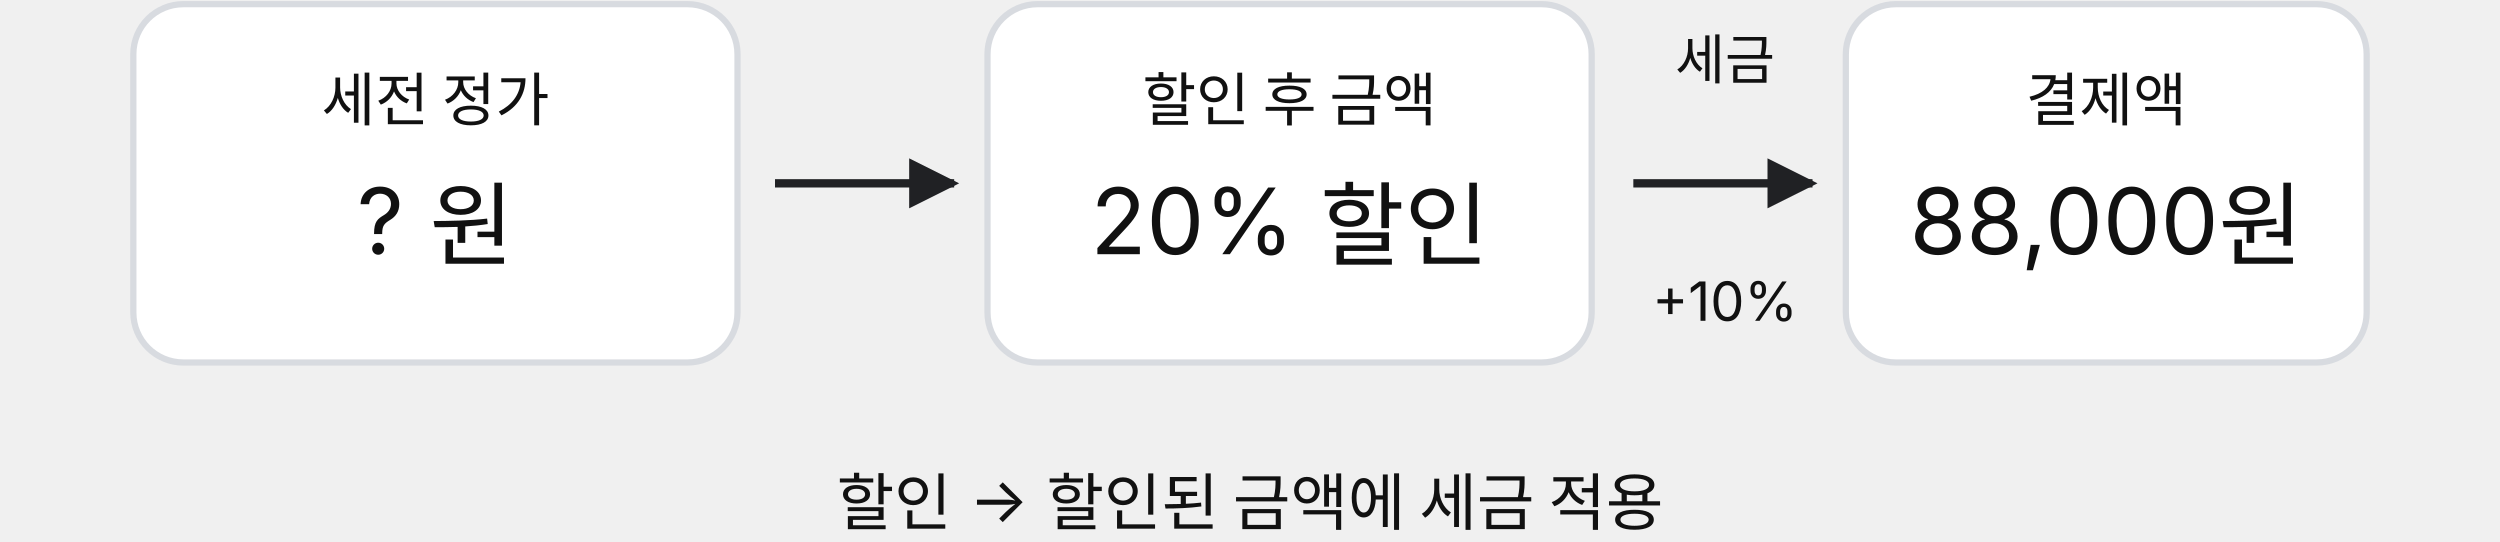
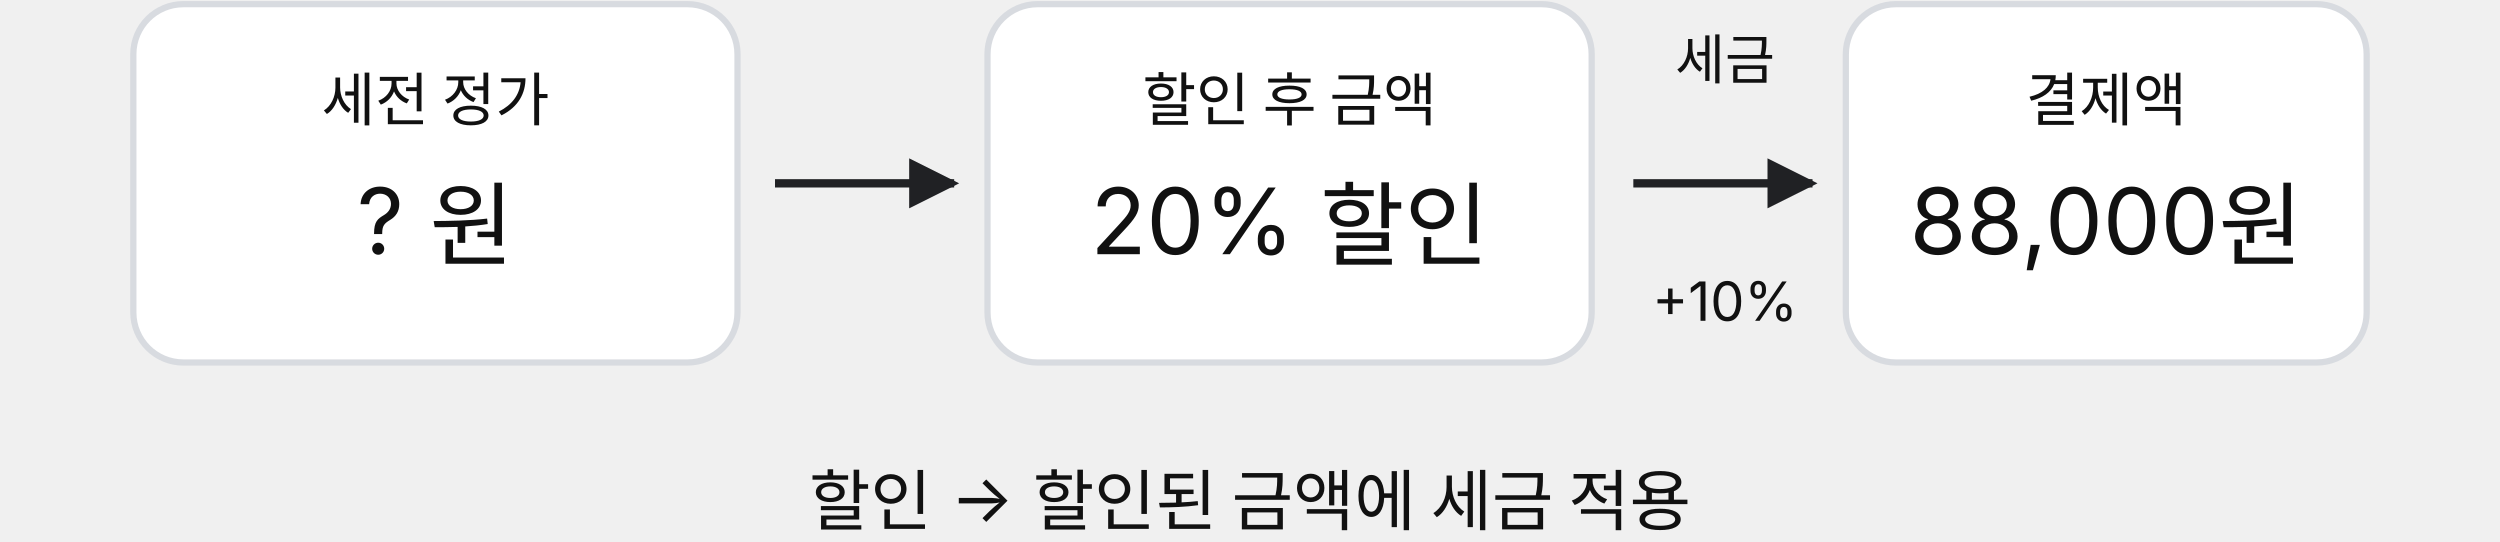
<svg xmlns="http://www.w3.org/2000/svg" viewBox="0 39 600 130" role="img" aria-labelledby="title">
  <defs>
    <marker id="arrow" viewBox="0 0 10 10" refX="9" refY="5" markerWidth="6" markerHeight="6" orient="auto-start-reverse">
      <path d="M0 0L10 5L0 10Z" fill="#202124" />
    </marker>
  </defs>
  <g font-family="Pretendard, -apple-system, BlinkMacSystemFont, 'Segoe UI', sans-serif">
    <rect x="32" y="40" width="145" height="86" rx="12" fill="#fff" stroke="#d8dbe0" stroke-width="1.5" />
    <text x="104.5" y="68" font-size="14" fill="#111" text-anchor="middle">세전 정가</text>
    <text x="104.5" y="100" font-size="22" fill="#111" text-anchor="middle">? 원</text>
    <path d="M186 83L229 83" fill="none" stroke="#202124" stroke-width="2" marker-end="url(#arrow)" />
    <rect x="237" y="40" width="145" height="86" rx="12" fill="#fff" stroke="#d8dbe0" stroke-width="1.5" />
    <text x="309.5" y="68" font-size="14" fill="#111" text-anchor="middle">할인 후 금액</text>
    <text x="309.5" y="100" font-size="22" fill="#111" text-anchor="middle">20% 할인</text>
    <path d="M392 83L435 83" fill="none" stroke="#202124" stroke-width="2" marker-end="url(#arrow)" />
    <rect x="443" y="40" width="125" height="86" rx="12" fill="#fff" stroke="#d8dbe0" stroke-width="1.5" />
    <text x="505.5" y="68" font-size="14" fill="#111" text-anchor="middle">결제액</text>
    <text x="505.5" y="100" font-size="22" fill="#111" text-anchor="middle">88,000원</text>
    <text x="414" y="58" font-size="13" fill="#111" text-anchor="middle">세금</text>
    <text x="414" y="116" font-size="13" fill="#111" text-anchor="middle">+10%</text>
-     <text x="300" y="165" font-size="15" fill="#111" text-anchor="middle">할인 → 할인된 금액에 세금 적용</text>
+     <text x="300" y="165" font-size="16" fill="#111" text-anchor="middle">할인 → 할인된 금액에 세금 적용</text>
  </g>
</svg>
